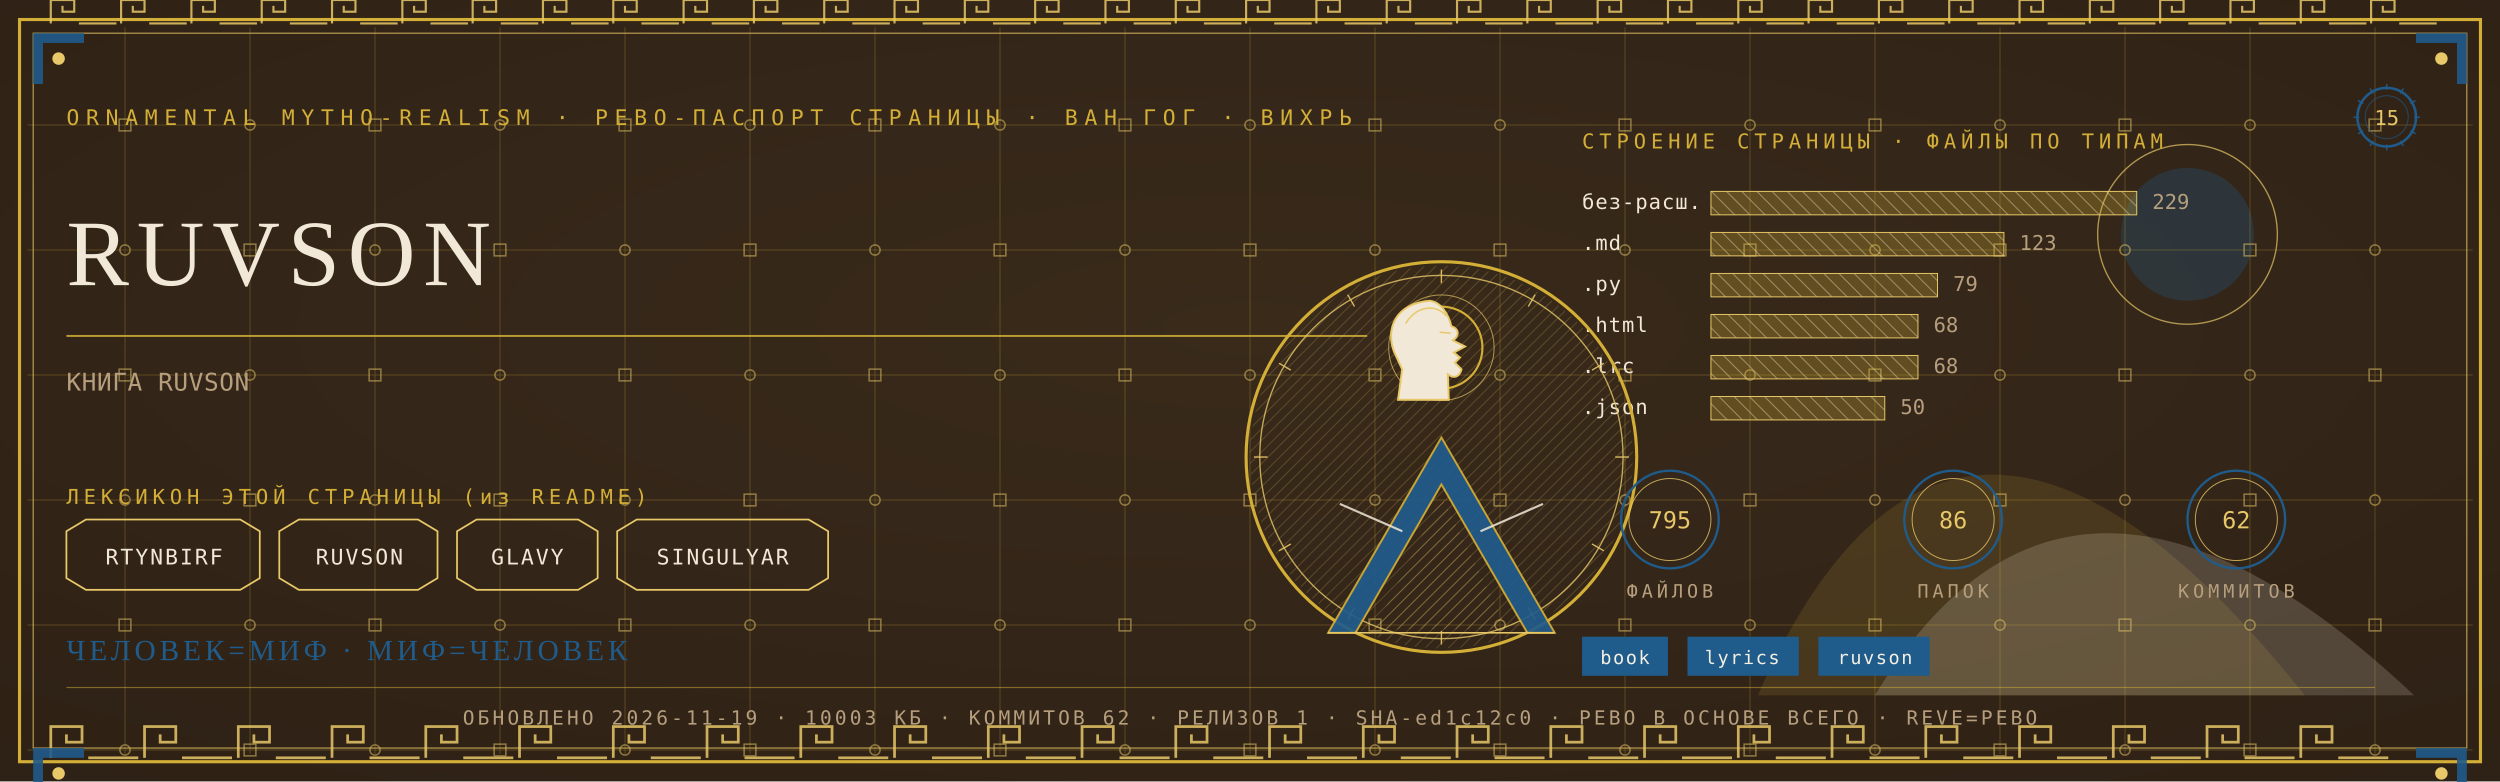
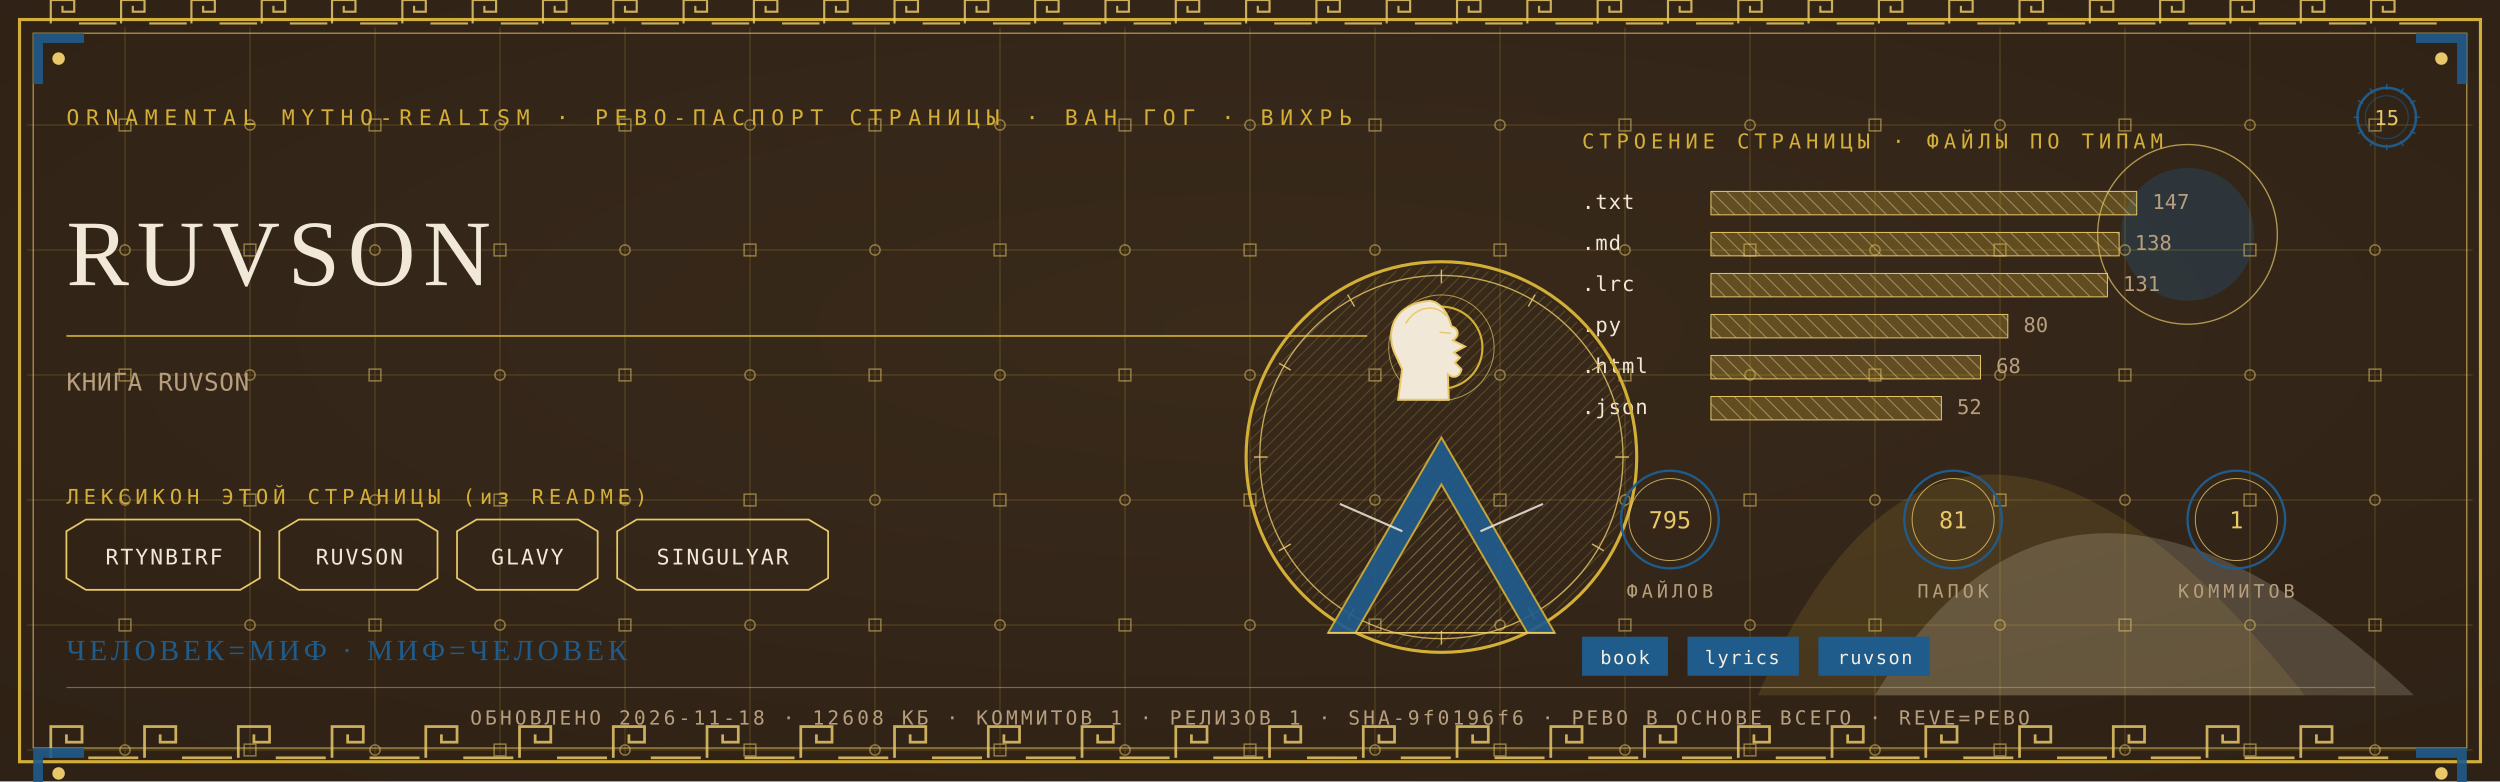
<svg xmlns="http://www.w3.org/2000/svg" viewBox="0 0 1280 400" width="1280" height="400">
  <defs>
    <radialGradient id="rp15" cx="0.5" cy="0.42" r="1.1">
      <stop offset="0" stop-color="#3A2A1B" />
      <stop offset="1" stop-color="#2A1D12" />
    </radialGradient>
    <pattern id="hatchm" width="4.2" height="4.2" patternUnits="userSpaceOnUse" patternTransform="rotate(45)">
      <rect width="4.2" height="4.2" fill="none" />
      <line x1="0" y1="0" x2="0" y2="4.2" stroke="#E8C868" stroke-width="0.5" />
    </pattern>
    <pattern id="hatchv" width="5.5" height="5.5" patternUnits="userSpaceOnUse" patternTransform="rotate(-45)">
      <rect width="5.5" height="5.5" fill="none" />
      <line x1="0" y1="0" x2="0" y2="5.5" stroke="#F1E8D8" stroke-width="0.5" />
    </pattern>
  </defs>
  <rect width="1280" height="400" fill="#2A1D12" />
  <rect width="1280" height="400" fill="url(#rp15)" opacity="0.94" />
  <path d="M 900 356 Q 1000 130 1180 356 Z" fill="#D4AF37" opacity="0.14" />
  <path d="M 960 356 Q 1060 190 1236 356 Z" fill="#F1E8D8" opacity="0.18" />
  <circle cx="1120" cy="120" r="34" fill="#1F5B8B" opacity="0.30" />
  <circle cx="1120" cy="120" r="46" fill="none" stroke="#E8C868" stroke-width="0.7" opacity="0.7" />
  <g stroke="#D4AF37" stroke-width="0.45" opacity="0.30">
    <line x1="64" y1="14" x2="64" y2="386" />
    <line x1="128" y1="14" x2="128" y2="386" />
    <line x1="192" y1="14" x2="192" y2="386" />
    <line x1="256" y1="14" x2="256" y2="386" />
    <line x1="320" y1="14" x2="320" y2="386" />
    <line x1="384" y1="14" x2="384" y2="386" />
    <line x1="448" y1="14" x2="448" y2="386" />
    <line x1="512" y1="14" x2="512" y2="386" />
    <line x1="576" y1="14" x2="576" y2="386" />
    <line x1="640" y1="14" x2="640" y2="386" />
    <line x1="704" y1="14" x2="704" y2="386" />
    <line x1="768" y1="14" x2="768" y2="386" />
    <line x1="832" y1="14" x2="832" y2="386" />
    <line x1="896" y1="14" x2="896" y2="386" />
    <line x1="960" y1="14" x2="960" y2="386" />
    <line x1="1024" y1="14" x2="1024" y2="386" />
    <line x1="1088" y1="14" x2="1088" y2="386" />
    <line x1="1152" y1="14" x2="1152" y2="386" />
    <line x1="1216" y1="14" x2="1216" y2="386" />
    <line x1="14" y1="64" x2="1266" y2="64" />
    <line x1="14" y1="128" x2="1266" y2="128" />
    <line x1="14" y1="192" x2="1266" y2="192" />
    <line x1="14" y1="256" x2="1266" y2="256" />
    <line x1="14" y1="320" x2="1266" y2="320" />
    <line x1="14" y1="384" x2="1266" y2="384" />
  </g>
  <g fill="none" stroke="#E8C868" stroke-width="0.8" opacity="0.5">
    <rect x="61" y="61" width="6" height="6" />
    <circle cx="64" cy="128" r="2.6" />
    <rect x="61" y="189" width="6" height="6" />
    <circle cx="64" cy="256" r="2.6" />
    <rect x="61" y="317" width="6" height="6" />
    <circle cx="64" cy="384" r="2.6" />
    <circle cx="128" cy="64" r="2.6" />
    <rect x="125" y="125" width="6" height="6" />
    <circle cx="128" cy="192" r="2.6" />
    <rect x="125" y="253" width="6" height="6" />
    <circle cx="128" cy="320" r="2.6" />
    <rect x="125" y="381" width="6" height="6" />
    <rect x="189" y="61" width="6" height="6" />
    <circle cx="192" cy="128" r="2.6" />
    <rect x="189" y="189" width="6" height="6" />
    <circle cx="192" cy="256" r="2.6" />
    <rect x="189" y="317" width="6" height="6" />
    <circle cx="192" cy="384" r="2.6" />
    <circle cx="256" cy="64" r="2.6" />
    <rect x="253" y="125" width="6" height="6" />
    <circle cx="256" cy="192" r="2.6" />
    <rect x="253" y="253" width="6" height="6" />
    <circle cx="256" cy="320" r="2.6" />
    <rect x="253" y="381" width="6" height="6" />
    <rect x="317" y="61" width="6" height="6" />
    <circle cx="320" cy="128" r="2.6" />
    <rect x="317" y="189" width="6" height="6" />
    <circle cx="320" cy="256" r="2.6" />
    <rect x="317" y="317" width="6" height="6" />
    <circle cx="320" cy="384" r="2.6" />
    <circle cx="384" cy="64" r="2.6" />
    <rect x="381" y="125" width="6" height="6" />
    <circle cx="384" cy="192" r="2.6" />
    <rect x="381" y="253" width="6" height="6" />
    <circle cx="384" cy="320" r="2.6" />
    <rect x="381" y="381" width="6" height="6" />
    <rect x="445" y="61" width="6" height="6" />
    <circle cx="448" cy="128" r="2.6" />
    <rect x="445" y="189" width="6" height="6" />
    <circle cx="448" cy="256" r="2.6" />
    <rect x="445" y="317" width="6" height="6" />
    <circle cx="448" cy="384" r="2.6" />
    <circle cx="512" cy="64" r="2.6" />
    <rect x="509" y="125" width="6" height="6" />
    <circle cx="512" cy="192" r="2.6" />
    <rect x="509" y="253" width="6" height="6" />
    <circle cx="512" cy="320" r="2.6" />
    <rect x="509" y="381" width="6" height="6" />
    <rect x="573" y="61" width="6" height="6" />
    <circle cx="576" cy="128" r="2.6" />
    <rect x="573" y="189" width="6" height="6" />
    <circle cx="576" cy="256" r="2.6" />
    <rect x="573" y="317" width="6" height="6" />
    <circle cx="576" cy="384" r="2.6" />
    <circle cx="640" cy="64" r="2.6" />
    <rect x="637" y="125" width="6" height="6" />
    <circle cx="640" cy="192" r="2.6" />
    <rect x="637" y="253" width="6" height="6" />
    <circle cx="640" cy="320" r="2.6" />
    <rect x="637" y="381" width="6" height="6" />
    <rect x="701" y="61" width="6" height="6" />
    <circle cx="704" cy="128" r="2.6" />
    <rect x="701" y="189" width="6" height="6" />
    <circle cx="704" cy="256" r="2.6" />
    <rect x="701" y="317" width="6" height="6" />
    <circle cx="704" cy="384" r="2.6" />
    <circle cx="768" cy="64" r="2.6" />
    <rect x="765" y="125" width="6" height="6" />
    <circle cx="768" cy="192" r="2.6" />
    <rect x="765" y="253" width="6" height="6" />
    <circle cx="768" cy="320" r="2.6" />
    <rect x="765" y="381" width="6" height="6" />
    <rect x="829" y="61" width="6" height="6" />
    <circle cx="832" cy="128" r="2.6" />
    <rect x="829" y="189" width="6" height="6" />
    <circle cx="832" cy="256" r="2.6" />
    <rect x="829" y="317" width="6" height="6" />
    <circle cx="832" cy="384" r="2.6" />
    <circle cx="896" cy="64" r="2.6" />
    <rect x="893" y="125" width="6" height="6" />
    <circle cx="896" cy="192" r="2.6" />
    <rect x="893" y="253" width="6" height="6" />
    <circle cx="896" cy="320" r="2.6" />
    <rect x="893" y="381" width="6" height="6" />
    <rect x="957" y="61" width="6" height="6" />
    <circle cx="960" cy="128" r="2.6" />
    <rect x="957" y="189" width="6" height="6" />
    <circle cx="960" cy="256" r="2.6" />
    <rect x="957" y="317" width="6" height="6" />
    <circle cx="960" cy="384" r="2.6" />
    <circle cx="1024" cy="64" r="2.6" />
    <rect x="1021" y="125" width="6" height="6" />
    <circle cx="1024" cy="192" r="2.6" />
    <rect x="1021" y="253" width="6" height="6" />
    <circle cx="1024" cy="320" r="2.6" />
    <rect x="1021" y="381" width="6" height="6" />
    <rect x="1085" y="61" width="6" height="6" />
    <circle cx="1088" cy="128" r="2.6" />
    <rect x="1085" y="189" width="6" height="6" />
    <circle cx="1088" cy="256" r="2.6" />
    <rect x="1085" y="317" width="6" height="6" />
    <circle cx="1088" cy="384" r="2.6" />
    <circle cx="1152" cy="64" r="2.6" />
    <rect x="1149" y="125" width="6" height="6" />
    <circle cx="1152" cy="192" r="2.6" />
    <rect x="1149" y="253" width="6" height="6" />
    <circle cx="1152" cy="320" r="2.6" />
    <rect x="1149" y="381" width="6" height="6" />
    <rect x="1213" y="61" width="6" height="6" />
    <circle cx="1216" cy="128" r="2.6" />
    <rect x="1213" y="189" width="6" height="6" />
    <circle cx="1216" cy="256" r="2.6" />
    <rect x="1213" y="317" width="6" height="6" />
    <circle cx="1216" cy="384" r="2.6" />
  </g>
  <rect x="10" y="10" width="1260" height="380" fill="none" stroke="#D4AF37" stroke-width="1.6" />
  <rect x="17" y="17" width="1246" height="366" fill="none" stroke="#E8C868" stroke-width="0.6" opacity="0.75" />
  <g fill="none" stroke="#E8C868" stroke-width="1.4" opacity="0.85">
    <path d="M 26 388 L 26 372 L 42 372 L 42 380.0 L 34.0 380.0 L 34.0 376.0" />
    <line x1="45.2" y1="388" x2="70.8" y2="388" />
    <path d="M 74 388 L 74 372 L 90 372 L 90 380.0 L 82.0 380.0 L 82.0 376.0" />
    <line x1="93.2" y1="388" x2="118.8" y2="388" />
    <path d="M 122 388 L 122 372 L 138 372 L 138 380.0 L 130.0 380.0 L 130.0 376.0" />
    <line x1="141.2" y1="388" x2="166.8" y2="388" />
    <path d="M 170 388 L 170 372 L 186 372 L 186 380.0 L 178.0 380.0 L 178.0 376.0" />
    <line x1="189.2" y1="388" x2="214.8" y2="388" />
    <path d="M 218 388 L 218 372 L 234 372 L 234 380.0 L 226.0 380.0 L 226.0 376.0" />
    <line x1="237.2" y1="388" x2="262.8" y2="388" />
    <path d="M 266 388 L 266 372 L 282 372 L 282 380.0 L 274.0 380.0 L 274.0 376.0" />
    <line x1="285.2" y1="388" x2="310.8" y2="388" />
    <path d="M 314 388 L 314 372 L 330 372 L 330 380.0 L 322.0 380.0 L 322.0 376.0" />
    <line x1="333.2" y1="388" x2="358.8" y2="388" />
    <path d="M 362 388 L 362 372 L 378 372 L 378 380.0 L 370.0 380.0 L 370.0 376.0" />
    <line x1="381.2" y1="388" x2="406.8" y2="388" />
    <path d="M 410 388 L 410 372 L 426 372 L 426 380.0 L 418.0 380.0 L 418.0 376.0" />
    <line x1="429.2" y1="388" x2="454.8" y2="388" />
    <path d="M 458 388 L 458 372 L 474 372 L 474 380.0 L 466.0 380.0 L 466.0 376.0" />
    <line x1="477.2" y1="388" x2="502.8" y2="388" />
    <path d="M 506 388 L 506 372 L 522 372 L 522 380.0 L 514.0 380.0 L 514.0 376.0" />
    <line x1="525.2" y1="388" x2="550.8" y2="388" />
    <path d="M 554 388 L 554 372 L 570 372 L 570 380.0 L 562.0 380.0 L 562.0 376.0" />
    <line x1="573.2" y1="388" x2="598.8" y2="388" />
    <path d="M 602 388 L 602 372 L 618 372 L 618 380.0 L 610.0 380.0 L 610.0 376.0" />
    <line x1="621.2" y1="388" x2="646.8" y2="388" />
    <path d="M 650 388 L 650 372 L 666 372 L 666 380.0 L 658.0 380.0 L 658.0 376.0" />
    <line x1="669.2" y1="388" x2="694.8" y2="388" />
    <path d="M 698 388 L 698 372 L 714 372 L 714 380.0 L 706.0 380.0 L 706.0 376.0" />
    <line x1="717.2" y1="388" x2="742.8" y2="388" />
    <path d="M 746 388 L 746 372 L 762 372 L 762 380.0 L 754.0 380.0 L 754.0 376.0" />
    <line x1="765.2" y1="388" x2="790.8" y2="388" />
    <path d="M 794 388 L 794 372 L 810 372 L 810 380.0 L 802.0 380.0 L 802.0 376.0" />
    <line x1="813.2" y1="388" x2="838.8" y2="388" />
    <path d="M 842 388 L 842 372 L 858 372 L 858 380.0 L 850.0 380.0 L 850.0 376.0" />
    <line x1="861.2" y1="388" x2="886.8" y2="388" />
    <path d="M 890 388 L 890 372 L 906 372 L 906 380.0 L 898.0 380.0 L 898.0 376.0" />
    <line x1="909.2" y1="388" x2="934.8" y2="388" />
    <path d="M 938 388 L 938 372 L 954 372 L 954 380.0 L 946.0 380.0 L 946.0 376.0" />
    <line x1="957.2" y1="388" x2="982.8" y2="388" />
    <path d="M 986 388 L 986 372 L 1002 372 L 1002 380.0 L 994.0 380.0 L 994.0 376.0" />
    <line x1="1005.2" y1="388" x2="1030.8" y2="388" />
    <path d="M 1034 388 L 1034 372 L 1050 372 L 1050 380.0 L 1042.0 380.0 L 1042.0 376.0" />
    <line x1="1053.2" y1="388" x2="1078.8" y2="388" />
    <path d="M 1082 388 L 1082 372 L 1098 372 L 1098 380.0 L 1090.0 380.0 L 1090.0 376.0" />
    <line x1="1101.2" y1="388" x2="1126.8" y2="388" />
    <path d="M 1130 388 L 1130 372 L 1146 372 L 1146 380.0 L 1138.0 380.0 L 1138.0 376.0" />
    <line x1="1149.2" y1="388" x2="1174.8" y2="388" />
    <path d="M 1178 388 L 1178 372 L 1194 372 L 1194 380.0 L 1186.0 380.0 L 1186.0 376.0" />
    <line x1="1197.2" y1="388" x2="1222.8" y2="388" />
  </g>
  <g fill="none" stroke="#E8C868" stroke-width="1.1" opacity="0.85">
    <path d="M 26 12 L 26 0 L 38 0 L 38 6.0 L 32.0 6.0 L 32.0 3.0" />
    <line x1="40.4" y1="12" x2="59.6" y2="12" />
    <path d="M 62 12 L 62 0 L 74 0 L 74 6.0 L 68.0 6.0 L 68.0 3.0" />
    <line x1="76.4" y1="12" x2="95.6" y2="12" />
    <path d="M 98 12 L 98 0 L 110 0 L 110 6.0 L 104.0 6.0 L 104.0 3.0" />
    <line x1="112.4" y1="12" x2="131.6" y2="12" />
    <path d="M 134 12 L 134 0 L 146 0 L 146 6.0 L 140.0 6.0 L 140.0 3.0" />
    <line x1="148.4" y1="12" x2="167.6" y2="12" />
    <path d="M 170 12 L 170 0 L 182 0 L 182 6.0 L 176.0 6.0 L 176.0 3.0" />
    <line x1="184.4" y1="12" x2="203.6" y2="12" />
    <path d="M 206 12 L 206 0 L 218 0 L 218 6.0 L 212.0 6.0 L 212.0 3.0" />
    <line x1="220.4" y1="12" x2="239.6" y2="12" />
    <path d="M 242 12 L 242 0 L 254 0 L 254 6.0 L 248.0 6.0 L 248.0 3.0" />
    <line x1="256.4" y1="12" x2="275.6" y2="12" />
    <path d="M 278 12 L 278 0 L 290 0 L 290 6.0 L 284.0 6.0 L 284.0 3.0" />
    <line x1="292.4" y1="12" x2="311.6" y2="12" />
    <path d="M 314 12 L 314 0 L 326 0 L 326 6.0 L 320.0 6.0 L 320.0 3.0" />
    <line x1="328.4" y1="12" x2="347.6" y2="12" />
    <path d="M 350 12 L 350 0 L 362 0 L 362 6.0 L 356.0 6.0 L 356.0 3.0" />
    <line x1="364.4" y1="12" x2="383.6" y2="12" />
    <path d="M 386 12 L 386 0 L 398 0 L 398 6.0 L 392.0 6.0 L 392.0 3.0" />
    <line x1="400.4" y1="12" x2="419.6" y2="12" />
    <path d="M 422 12 L 422 0 L 434 0 L 434 6.0 L 428.0 6.0 L 428.0 3.0" />
    <line x1="436.4" y1="12" x2="455.6" y2="12" />
    <path d="M 458 12 L 458 0 L 470 0 L 470 6.0 L 464.0 6.0 L 464.0 3.0" />
    <line x1="472.4" y1="12" x2="491.6" y2="12" />
    <path d="M 494 12 L 494 0 L 506 0 L 506 6.0 L 500.0 6.0 L 500.0 3.0" />
    <line x1="508.4" y1="12" x2="527.6" y2="12" />
    <path d="M 530 12 L 530 0 L 542 0 L 542 6.0 L 536.0 6.0 L 536.0 3.0" />
    <line x1="544.4" y1="12" x2="563.6" y2="12" />
    <path d="M 566 12 L 566 0 L 578 0 L 578 6.0 L 572.0 6.0 L 572.0 3.0" />
    <line x1="580.4" y1="12" x2="599.6" y2="12" />
    <path d="M 602 12 L 602 0 L 614 0 L 614 6.0 L 608.0 6.0 L 608.0 3.0" />
    <line x1="616.4" y1="12" x2="635.6" y2="12" />
    <path d="M 638 12 L 638 0 L 650 0 L 650 6.0 L 644.0 6.0 L 644.0 3.0" />
    <line x1="652.4" y1="12" x2="671.6" y2="12" />
    <path d="M 674 12 L 674 0 L 686 0 L 686 6.0 L 680.0 6.0 L 680.0 3.0" />
    <line x1="688.4" y1="12" x2="707.6" y2="12" />
    <path d="M 710 12 L 710 0 L 722 0 L 722 6.0 L 716.0 6.0 L 716.0 3.0" />
    <line x1="724.4" y1="12" x2="743.6" y2="12" />
    <path d="M 746 12 L 746 0 L 758 0 L 758 6.0 L 752.0 6.0 L 752.0 3.0" />
    <line x1="760.4" y1="12" x2="779.6" y2="12" />
    <path d="M 782 12 L 782 0 L 794 0 L 794 6.0 L 788.0 6.0 L 788.0 3.0" />
    <line x1="796.4" y1="12" x2="815.6" y2="12" />
    <path d="M 818 12 L 818 0 L 830 0 L 830 6.0 L 824.0 6.0 L 824.0 3.0" />
    <line x1="832.4" y1="12" x2="851.6" y2="12" />
    <path d="M 854 12 L 854 0 L 866 0 L 866 6.0 L 860.0 6.0 L 860.0 3.0" />
    <line x1="868.4" y1="12" x2="887.6" y2="12" />
    <path d="M 890 12 L 890 0 L 902 0 L 902 6.0 L 896.0 6.0 L 896.0 3.0" />
    <line x1="904.4" y1="12" x2="923.6" y2="12" />
    <path d="M 926 12 L 926 0 L 938 0 L 938 6.0 L 932.0 6.0 L 932.0 3.0" />
    <line x1="940.4" y1="12" x2="959.6" y2="12" />
    <path d="M 962 12 L 962 0 L 974 0 L 974 6.0 L 968.0 6.0 L 968.0 3.0" />
    <line x1="976.4" y1="12" x2="995.6" y2="12" />
    <path d="M 998 12 L 998 0 L 1010 0 L 1010 6.0 L 1004.0 6.0 L 1004.0 3.0" />
    <line x1="1012.4" y1="12" x2="1031.6" y2="12" />
    <path d="M 1034 12 L 1034 0 L 1046 0 L 1046 6.0 L 1040.0 6.0 L 1040.0 3.0" />
    <line x1="1048.4" y1="12" x2="1067.6" y2="12" />
    <path d="M 1070 12 L 1070 0 L 1082 0 L 1082 6.0 L 1076.0 6.0 L 1076.0 3.0" />
    <line x1="1084.4" y1="12" x2="1103.6" y2="12" />
    <path d="M 1106 12 L 1106 0 L 1118 0 L 1118 6.0 L 1112.0 6.0 L 1112.0 3.0" />
    <line x1="1120.4" y1="12" x2="1139.6" y2="12" />
    <path d="M 1142 12 L 1142 0 L 1154 0 L 1154 6.0 L 1148.0 6.0 L 1148.0 3.0" />
    <line x1="1156.4" y1="12" x2="1175.6" y2="12" />
    <path d="M 1178 12 L 1178 0 L 1190 0 L 1190 6.0 L 1184.0 6.0 L 1184.0 3.0" />
    <line x1="1192.4" y1="12" x2="1211.6" y2="12" />
    <path d="M 1214 12 L 1214 0 L 1226 0 L 1226 6.0 L 1220.0 6.0 L 1220.0 3.0" />
    <line x1="1228.4" y1="12" x2="1247.6" y2="12" />
  </g>
  <g transform="translate(17,17) scale(1,1)">
    <path d="M 0 0 L 26 0 L 26 5 L 5 5 L 5 26 L 0 26 Z" fill="#1F5B8B" opacity="0.9" />
    <circle cx="13" cy="13" r="3.2" fill="#E8C868" />
  </g>
  <g transform="translate(1263,17) scale(-1,1)">
    <path d="M 0 0 L 26 0 L 26 5 L 5 5 L 5 26 L 0 26 Z" fill="#1F5B8B" opacity="0.9" />
    <circle cx="13" cy="13" r="3.2" fill="#E8C868" />
  </g>
  <g transform="translate(17,383) scale(1,1)">
    <path d="M 0 0 L 26 0 L 26 5 L 5 5 L 5 26 L 0 26 Z" fill="#1F5B8B" opacity="0.9" />
    <circle cx="13" cy="13" r="3.2" fill="#E8C868" />
  </g>
  <g transform="translate(1263,383) scale(-1,1)">
    <path d="M 0 0 L 26 0 L 26 5 L 5 5 L 5 26 L 0 26 Z" fill="#1F5B8B" opacity="0.9" />
    <circle cx="13" cy="13" r="3.2" fill="#E8C868" />
  </g>
  <text x="34" y="64" font-family="'Cascadia Mono', ui-monospace, Consolas, monospace" font-size="11" fill="#D4AF37" letter-spacing="3.4">ORNAMENTAL MYTHO-REALISM · РЕВО-ПАСПОРТ СТРАНИЦЫ · ВАН ГОГ · ВИХРЬ</text>
  <g transform="translate(1222,60)">
    <circle r="15" fill="none" stroke="#1F5B8B" stroke-width="1.3" />
    <circle r="11" fill="none" stroke="#1F5B8B" stroke-width="0.55" opacity="0.6" />
    <text y="4" text-anchor="middle" font-family="'Cascadia Mono', ui-monospace, Consolas, monospace" font-size="10.5" fill="#E8C868">15</text>
    <g stroke="#1F5B8B" stroke-width="0.7">
      <line x1="0" y1="-17" x2="0" y2="-14" transform="rotate(0)" />
      <line x1="0" y1="-17" x2="0" y2="-14" transform="rotate(30)" />
      <line x1="0" y1="-17" x2="0" y2="-14" transform="rotate(60)" />
      <line x1="0" y1="-17" x2="0" y2="-14" transform="rotate(90)" />
      <line x1="0" y1="-17" x2="0" y2="-14" transform="rotate(120)" />
      <line x1="0" y1="-17" x2="0" y2="-14" transform="rotate(150)" />
      <line x1="0" y1="-17" x2="0" y2="-14" transform="rotate(180)" />
      <line x1="0" y1="-17" x2="0" y2="-14" transform="rotate(210)" />
      <line x1="0" y1="-17" x2="0" y2="-14" transform="rotate(240)" />
      <line x1="0" y1="-17" x2="0" y2="-14" transform="rotate(270)" />
      <line x1="0" y1="-17" x2="0" y2="-14" transform="rotate(300)" />
      <line x1="0" y1="-17" x2="0" y2="-14" transform="rotate(330)" />
    </g>
  </g>
  <text x="34" y="146" font-family="Georgia, 'Times New Roman', serif" font-size="48.0" fill="#F1E8D8" letter-spacing="4">RUVSON</text>
  <line x1="34" y1="172" x2="700" y2="172" stroke="#D4AF37" stroke-width="1" opacity="0.85" />
  <text x="34" y="200" font-family="'Cascadia Mono', ui-monospace, Consolas, monospace" font-size="12.5" fill="#B79F7E" letter-spacing="0.3">КНИГА RUVSON</text>
  <text x="34" y="258" font-family="'Cascadia Mono', ui-monospace, Consolas, monospace" font-size="10.5" fill="#D4AF37" letter-spacing="2.5">ЛЕКСИКОН ЭТОЙ СТРАНИЦЫ (из README)</text>
  <path d="M 34 272 L 44 266 L 123 266 L 133 272 L 133 296 L 123 302 L 44 302 L 34 296 Z" fill="none" stroke="#E8C868" stroke-width="0.9" />
  <text x="84" y="289" text-anchor="middle" font-family="'Cascadia Mono', ui-monospace, Consolas, monospace" font-size="11" fill="#F1E8D8" letter-spacing="1">RTYNBIRF</text>
  <path d="M 143 272 L 153 266 L 214 266 L 224 272 L 224 296 L 214 302 L 153 302 L 143 296 Z" fill="none" stroke="#E8C868" stroke-width="0.9" />
  <text x="184" y="289" text-anchor="middle" font-family="'Cascadia Mono', ui-monospace, Consolas, monospace" font-size="11" fill="#F1E8D8" letter-spacing="1">RUVSON</text>
  <path d="M 234 272 L 244 266 L 296 266 L 306 272 L 306 296 L 296 302 L 244 302 L 234 296 Z" fill="none" stroke="#E8C868" stroke-width="0.9" />
  <text x="270" y="289" text-anchor="middle" font-family="'Cascadia Mono', ui-monospace, Consolas, monospace" font-size="11" fill="#F1E8D8" letter-spacing="1">GLAVY</text>
  <path d="M 316 272 L 326 266 L 414 266 L 424 272 L 424 296 L 414 302 L 326 302 L 316 296 Z" fill="none" stroke="#E8C868" stroke-width="0.9" />
  <text x="370" y="289" text-anchor="middle" font-family="'Cascadia Mono', ui-monospace, Consolas, monospace" font-size="11" fill="#F1E8D8" letter-spacing="1">SINGULYAR</text>
  <text x="810" y="76" font-family="'Cascadia Mono', ui-monospace, Consolas, monospace" font-size="10.5" fill="#D4AF37" letter-spacing="2.5">СТРОЕНИЕ СТРАНИЦЫ · ФАЙЛЫ ПО ТИПАМ</text>
-   <text x="810" y="107" font-family="'Cascadia Mono', ui-monospace, Consolas, monospace" font-size="10.5" fill="#F1E8D8" letter-spacing="0.5">без-расш.</text>
+   <text x="810" y="107" font-family="'Cascadia Mono', ui-monospace, Consolas, monospace" font-size="10.5" fill="#F1E8D8" letter-spacing="0.5">.txt</text>
  <rect x="876" y="98" width="218" height="12" fill="url(#hatchv)" opacity="0.9" />
  <rect x="876" y="98" width="218" height="12" fill="#D4AF37" opacity="0.28" />
  <rect x="876" y="98" width="218" height="12" fill="none" stroke="#E8C868" stroke-width="0.5" />
-   <text x="1102" y="107" font-family="'Cascadia Mono', ui-monospace, Consolas, monospace" font-size="10.5" fill="#B79F7E">229</text>
+   <text x="1102" y="107" font-family="'Cascadia Mono', ui-monospace, Consolas, monospace" font-size="10.5" fill="#B79F7E">147</text>
  <text x="810" y="128" font-family="'Cascadia Mono', ui-monospace, Consolas, monospace" font-size="10.5" fill="#F1E8D8" letter-spacing="0.5">.md</text>
-   <rect x="876" y="119" width="150" height="12" fill="url(#hatchv)" opacity="0.9" />
-   <rect x="876" y="119" width="150" height="12" fill="#D4AF37" opacity="0.28" />
-   <rect x="876" y="119" width="150" height="12" fill="none" stroke="#E8C868" stroke-width="0.5" />
-   <text x="1034" y="128" font-family="'Cascadia Mono', ui-monospace, Consolas, monospace" font-size="10.5" fill="#B79F7E">123</text>
-   <text x="810" y="149" font-family="'Cascadia Mono', ui-monospace, Consolas, monospace" font-size="10.5" fill="#F1E8D8" letter-spacing="0.5">.py</text>
-   <rect x="876" y="140" width="116" height="12" fill="url(#hatchv)" opacity="0.9" />
-   <rect x="876" y="140" width="116" height="12" fill="#D4AF37" opacity="0.28" />
-   <rect x="876" y="140" width="116" height="12" fill="none" stroke="#E8C868" stroke-width="0.5" />
-   <text x="1000" y="149" font-family="'Cascadia Mono', ui-monospace, Consolas, monospace" font-size="10.5" fill="#B79F7E">79</text>
-   <text x="810" y="170" font-family="'Cascadia Mono', ui-monospace, Consolas, monospace" font-size="10.5" fill="#F1E8D8" letter-spacing="0.5">.html</text>
-   <rect x="876" y="161" width="106" height="12" fill="url(#hatchv)" opacity="0.9" />
-   <rect x="876" y="161" width="106" height="12" fill="#D4AF37" opacity="0.28" />
-   <rect x="876" y="161" width="106" height="12" fill="none" stroke="#E8C868" stroke-width="0.5" />
-   <text x="990" y="170" font-family="'Cascadia Mono', ui-monospace, Consolas, monospace" font-size="10.5" fill="#B79F7E">68</text>
-   <text x="810" y="191" font-family="'Cascadia Mono', ui-monospace, Consolas, monospace" font-size="10.5" fill="#F1E8D8" letter-spacing="0.5">.lrc</text>
-   <rect x="876" y="182" width="106" height="12" fill="url(#hatchv)" opacity="0.9" />
-   <rect x="876" y="182" width="106" height="12" fill="#D4AF37" opacity="0.28" />
-   <rect x="876" y="182" width="106" height="12" fill="none" stroke="#E8C868" stroke-width="0.5" />
-   <text x="990" y="191" font-family="'Cascadia Mono', ui-monospace, Consolas, monospace" font-size="10.5" fill="#B79F7E">68</text>
+   <rect x="876" y="119" width="209" height="12" fill="url(#hatchv)" opacity="0.9" />
+   <rect x="876" y="119" width="209" height="12" fill="#D4AF37" opacity="0.28" />
+   <rect x="876" y="119" width="209" height="12" fill="none" stroke="#E8C868" stroke-width="0.5" />
+   <text x="1093" y="128" font-family="'Cascadia Mono', ui-monospace, Consolas, monospace" font-size="10.5" fill="#B79F7E">138</text>
+   <text x="810" y="149" font-family="'Cascadia Mono', ui-monospace, Consolas, monospace" font-size="10.5" fill="#F1E8D8" letter-spacing="0.5">.lrc</text>
+   <rect x="876" y="140" width="203" height="12" fill="url(#hatchv)" opacity="0.9" />
+   <rect x="876" y="140" width="203" height="12" fill="#D4AF37" opacity="0.28" />
+   <rect x="876" y="140" width="203" height="12" fill="none" stroke="#E8C868" stroke-width="0.5" />
+   <text x="1087" y="149" font-family="'Cascadia Mono', ui-monospace, Consolas, monospace" font-size="10.5" fill="#B79F7E">131</text>
+   <text x="810" y="170" font-family="'Cascadia Mono', ui-monospace, Consolas, monospace" font-size="10.5" fill="#F1E8D8" letter-spacing="0.5">.py</text>
+   <rect x="876" y="161" width="152" height="12" fill="url(#hatchv)" opacity="0.9" />
+   <rect x="876" y="161" width="152" height="12" fill="#D4AF37" opacity="0.28" />
+   <rect x="876" y="161" width="152" height="12" fill="none" stroke="#E8C868" stroke-width="0.5" />
+   <text x="1036" y="170" font-family="'Cascadia Mono', ui-monospace, Consolas, monospace" font-size="10.5" fill="#B79F7E">80</text>
+   <text x="810" y="191" font-family="'Cascadia Mono', ui-monospace, Consolas, monospace" font-size="10.5" fill="#F1E8D8" letter-spacing="0.5">.html</text>
+   <rect x="876" y="182" width="138" height="12" fill="url(#hatchv)" opacity="0.9" />
+   <rect x="876" y="182" width="138" height="12" fill="#D4AF37" opacity="0.28" />
+   <rect x="876" y="182" width="138" height="12" fill="none" stroke="#E8C868" stroke-width="0.5" />
+   <text x="1022" y="191" font-family="'Cascadia Mono', ui-monospace, Consolas, monospace" font-size="10.5" fill="#B79F7E">68</text>
  <text x="810" y="212" font-family="'Cascadia Mono', ui-monospace, Consolas, monospace" font-size="10.5" fill="#F1E8D8" letter-spacing="0.5">.json</text>
-   <rect x="876" y="203" width="89" height="12" fill="url(#hatchv)" opacity="0.9" />
-   <rect x="876" y="203" width="89" height="12" fill="#D4AF37" opacity="0.28" />
-   <rect x="876" y="203" width="89" height="12" fill="none" stroke="#E8C868" stroke-width="0.5" />
-   <text x="973" y="212" font-family="'Cascadia Mono', ui-monospace, Consolas, monospace" font-size="10.5" fill="#B79F7E">50</text>
+   <rect x="876" y="203" width="118" height="12" fill="url(#hatchv)" opacity="0.9" />
+   <rect x="876" y="203" width="118" height="12" fill="#D4AF37" opacity="0.28" />
+   <rect x="876" y="203" width="118" height="12" fill="none" stroke="#E8C868" stroke-width="0.5" />
+   <text x="1002" y="212" font-family="'Cascadia Mono', ui-monospace, Consolas, monospace" font-size="10.5" fill="#B79F7E">52</text>
  <g transform="translate(738,234)">
    <circle r="100" fill="none" stroke="#D4AF37" stroke-width="1.6" />
    <circle r="93" fill="none" stroke="#E8C868" stroke-width="0.7" opacity="0.8" />
    <circle r="98" fill="url(#hatchm)" opacity="0.4" />
    <g stroke="#E8C868" stroke-width="0.7" opacity="0.9">
      <line x1="0" y1="-96" x2="0" y2="-89" transform="rotate(0)" />
      <line x1="0" y1="-96" x2="0" y2="-89" transform="rotate(30)" />
      <line x1="0" y1="-96" x2="0" y2="-89" transform="rotate(60)" />
      <line x1="0" y1="-96" x2="0" y2="-89" transform="rotate(90)" />
      <line x1="0" y1="-96" x2="0" y2="-89" transform="rotate(120)" />
      <line x1="0" y1="-96" x2="0" y2="-89" transform="rotate(150)" />
      <line x1="0" y1="-96" x2="0" y2="-89" transform="rotate(180)" />
      <line x1="0" y1="-96" x2="0" y2="-89" transform="rotate(210)" />
      <line x1="0" y1="-96" x2="0" y2="-89" transform="rotate(240)" />
      <line x1="0" y1="-96" x2="0" y2="-89" transform="rotate(270)" />
      <line x1="0" y1="-96" x2="0" y2="-89" transform="rotate(300)" />
      <line x1="0" y1="-96" x2="0" y2="-89" transform="rotate(330)" />
    </g>
    <circle cy="-56" r="21" fill="none" stroke="#D4AF37" stroke-width="1.1" />
    <circle cy="-56" r="27" fill="none" stroke="#E8C868" stroke-width="0.5" opacity="0.7" />
    <path d="M -6.0 -80.0 C -23.5 -78.7 -28.7 -65.7 -24.3 -54.0 L -20.1 -44.9 L -22.2 -29.3 L 3.8 -29.3 L 3.3 -42.3 C 6.9 -39.7 9.5 -41.5 10.3 -44.9 L 6.9 -48.3 L 9.5 -50.9 L 6.4 -53.5 L 12.1 -56.6 L 5.9 -59.7 C 9.5 -62.3 9.0 -65.7 5.1 -67.0 C 3.8 -72.7 -0.1 -79.5 -6.0 -80.0 Z" fill="#F1E8D8" stroke="#E8C868" stroke-width="1.0" />
    <g fill="none" stroke="#E8C868" stroke-width="0.8" opacity="0.95">
      <path d="M -18.3 -68.3 C -13.1 -77.4 -2.7 -78.7 2.5 -72.2" />
      <path d="M -0.9 -63.9 L 4.8 -63.4" />
    </g>
    <path d="M -58.0 90.0 L 0 -10.0 L 58.0 90.0 L 44.0 90.0 L 0 14.0 L -44.0 90.0 Z" fill="#1F5B8B" opacity="0.92" stroke="#D4AF37" stroke-width="1.0" />
    <path d="M -34.0 88.0 L 0 20.0 L 34.0 88.0" fill="url(#hatchm)" opacity="0.5" stroke="none" />
    <path d="M -58.0 90.0 L 58.0 90.0" fill="none" stroke="#E8C868" stroke-width="0.8" />
    <path d="M -52.0 24.0 L -20.0 38.0" fill="none" stroke="#F1E8D8" stroke-width="1.1" opacity="0.85" />
    <path d="M 52.0 24.0 L 20.0 38.0" fill="none" stroke="#F1E8D8" stroke-width="1.1" opacity="0.85" />
  </g>
  <g transform="translate(855,266)">
    <circle r="25" fill="none" stroke="#1F5B8B" stroke-width="1.2" />
    <circle r="21" fill="none" stroke="#E8C868" stroke-width="0.5" opacity="0.8" />
    <text y="4.5" text-anchor="middle" font-family="'Cascadia Mono', ui-monospace, Consolas, monospace" font-size="12" fill="#E8C868">795</text>
    <text y="40" text-anchor="middle" font-family="'Cascadia Mono', ui-monospace, Consolas, monospace" font-size="9.5" fill="#B79F7E" letter-spacing="2">ФАЙЛОВ</text>
  </g>
  <g transform="translate(1000,266)">
    <circle r="25" fill="none" stroke="#1F5B8B" stroke-width="1.2" />
    <circle r="21" fill="none" stroke="#E8C868" stroke-width="0.5" opacity="0.8" />
-     <text y="4.5" text-anchor="middle" font-family="'Cascadia Mono', ui-monospace, Consolas, monospace" font-size="12" fill="#E8C868">86</text>
+     <text y="4.5" text-anchor="middle" font-family="'Cascadia Mono', ui-monospace, Consolas, monospace" font-size="12" fill="#E8C868">81</text>
    <text y="40" text-anchor="middle" font-family="'Cascadia Mono', ui-monospace, Consolas, monospace" font-size="9.5" fill="#B79F7E" letter-spacing="2">ПАПОК</text>
  </g>
  <g transform="translate(1145,266)">
    <circle r="25" fill="none" stroke="#1F5B8B" stroke-width="1.2" />
    <circle r="21" fill="none" stroke="#E8C868" stroke-width="0.5" opacity="0.8" />
-     <text y="4.5" text-anchor="middle" font-family="'Cascadia Mono', ui-monospace, Consolas, monospace" font-size="12" fill="#E8C868">62</text>
+     <text y="4.5" text-anchor="middle" font-family="'Cascadia Mono', ui-monospace, Consolas, monospace" font-size="12" fill="#E8C868">1</text>
    <text y="40" text-anchor="middle" font-family="'Cascadia Mono', ui-monospace, Consolas, monospace" font-size="9.5" fill="#B79F7E" letter-spacing="2">КОММИТОВ</text>
  </g>
  <rect x="810" y="326" rx="0" width="44" height="20" fill="#1F5B8B" />
  <text x="832" y="340" text-anchor="middle" font-family="'Cascadia Mono', ui-monospace, Consolas, monospace" font-size="9.5" fill="#F5EFE2" letter-spacing="0.8">book</text>
  <rect x="864" y="326" rx="0" width="57" height="20" fill="#1F5B8B" />
  <text x="892" y="340" text-anchor="middle" font-family="'Cascadia Mono', ui-monospace, Consolas, monospace" font-size="9.5" fill="#F5EFE2" letter-spacing="0.8">lyrics</text>
  <rect x="931" y="326" rx="0" width="57" height="20" fill="#1F5B8B" />
  <text x="960" y="340" text-anchor="middle" font-family="'Cascadia Mono', ui-monospace, Consolas, monospace" font-size="9.5" fill="#F5EFE2" letter-spacing="0.8">ruvson</text>
  <text x="34" y="338" font-family="Georgia, 'Times New Roman', serif" font-size="15" fill="#1F5B8B" letter-spacing="2">ЧЕЛОВЕК=МИФ · МИФ=ЧЕЛОВЕК</text>
  <line x1="34" y1="352" x2="1216" y2="352" stroke="#D4AF37" stroke-width="0.6" opacity="0.5" />
-   <text x="640" y="371" text-anchor="middle" font-family="'Cascadia Mono', ui-monospace, Consolas, monospace" font-size="10" fill="#B79F7E" letter-spacing="1.6">ОБНОВЛЕНО 2026-11-19 · 10003 КБ · КОММИТОВ 62 · РЕЛИЗОВ 1 · SHA-ed1c12c0 · РЕВО В ОСНОВЕ ВСЕГО · REVE=РЕВО</text>
+   <text x="640" y="371" text-anchor="middle" font-family="'Cascadia Mono', ui-monospace, Consolas, monospace" font-size="10" fill="#B79F7E" letter-spacing="1.6">ОБНОВЛЕНО 2026-11-18 · 12608 КБ · КОММИТОВ 1 · РЕЛИЗОВ 1 · SHA-9f0196f6 · РЕВО В ОСНОВЕ ВСЕГО · REVE=РЕВО</text>
</svg>
